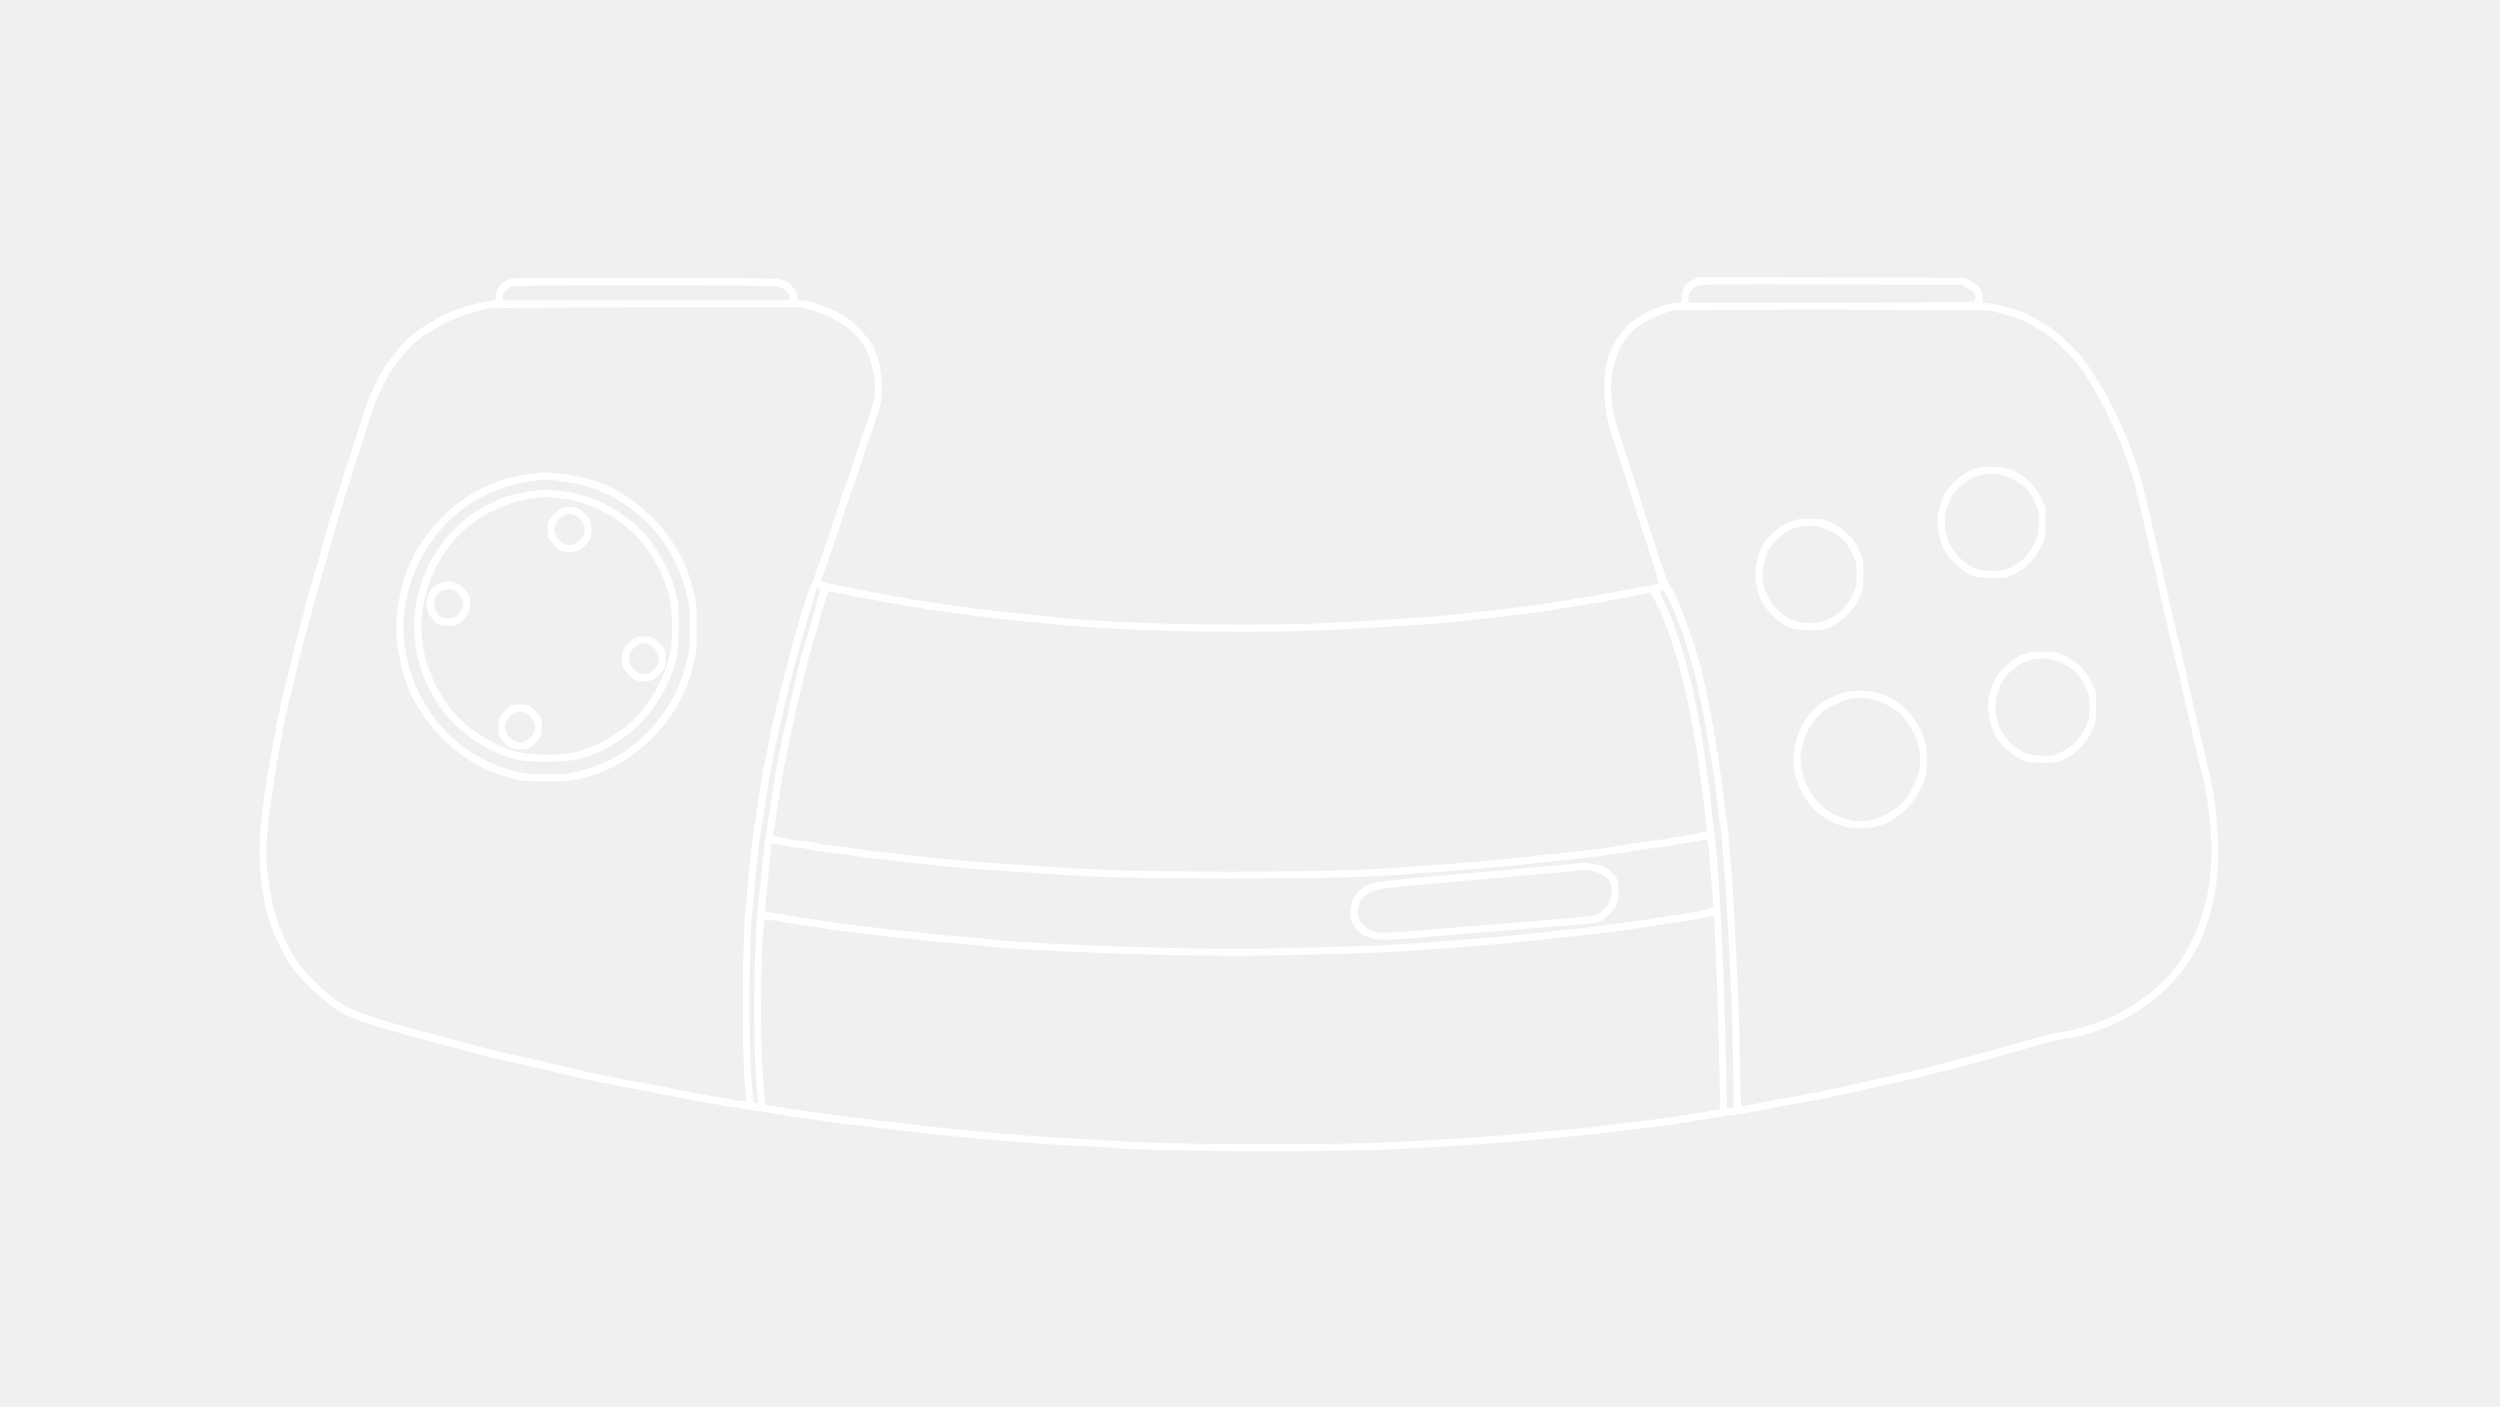
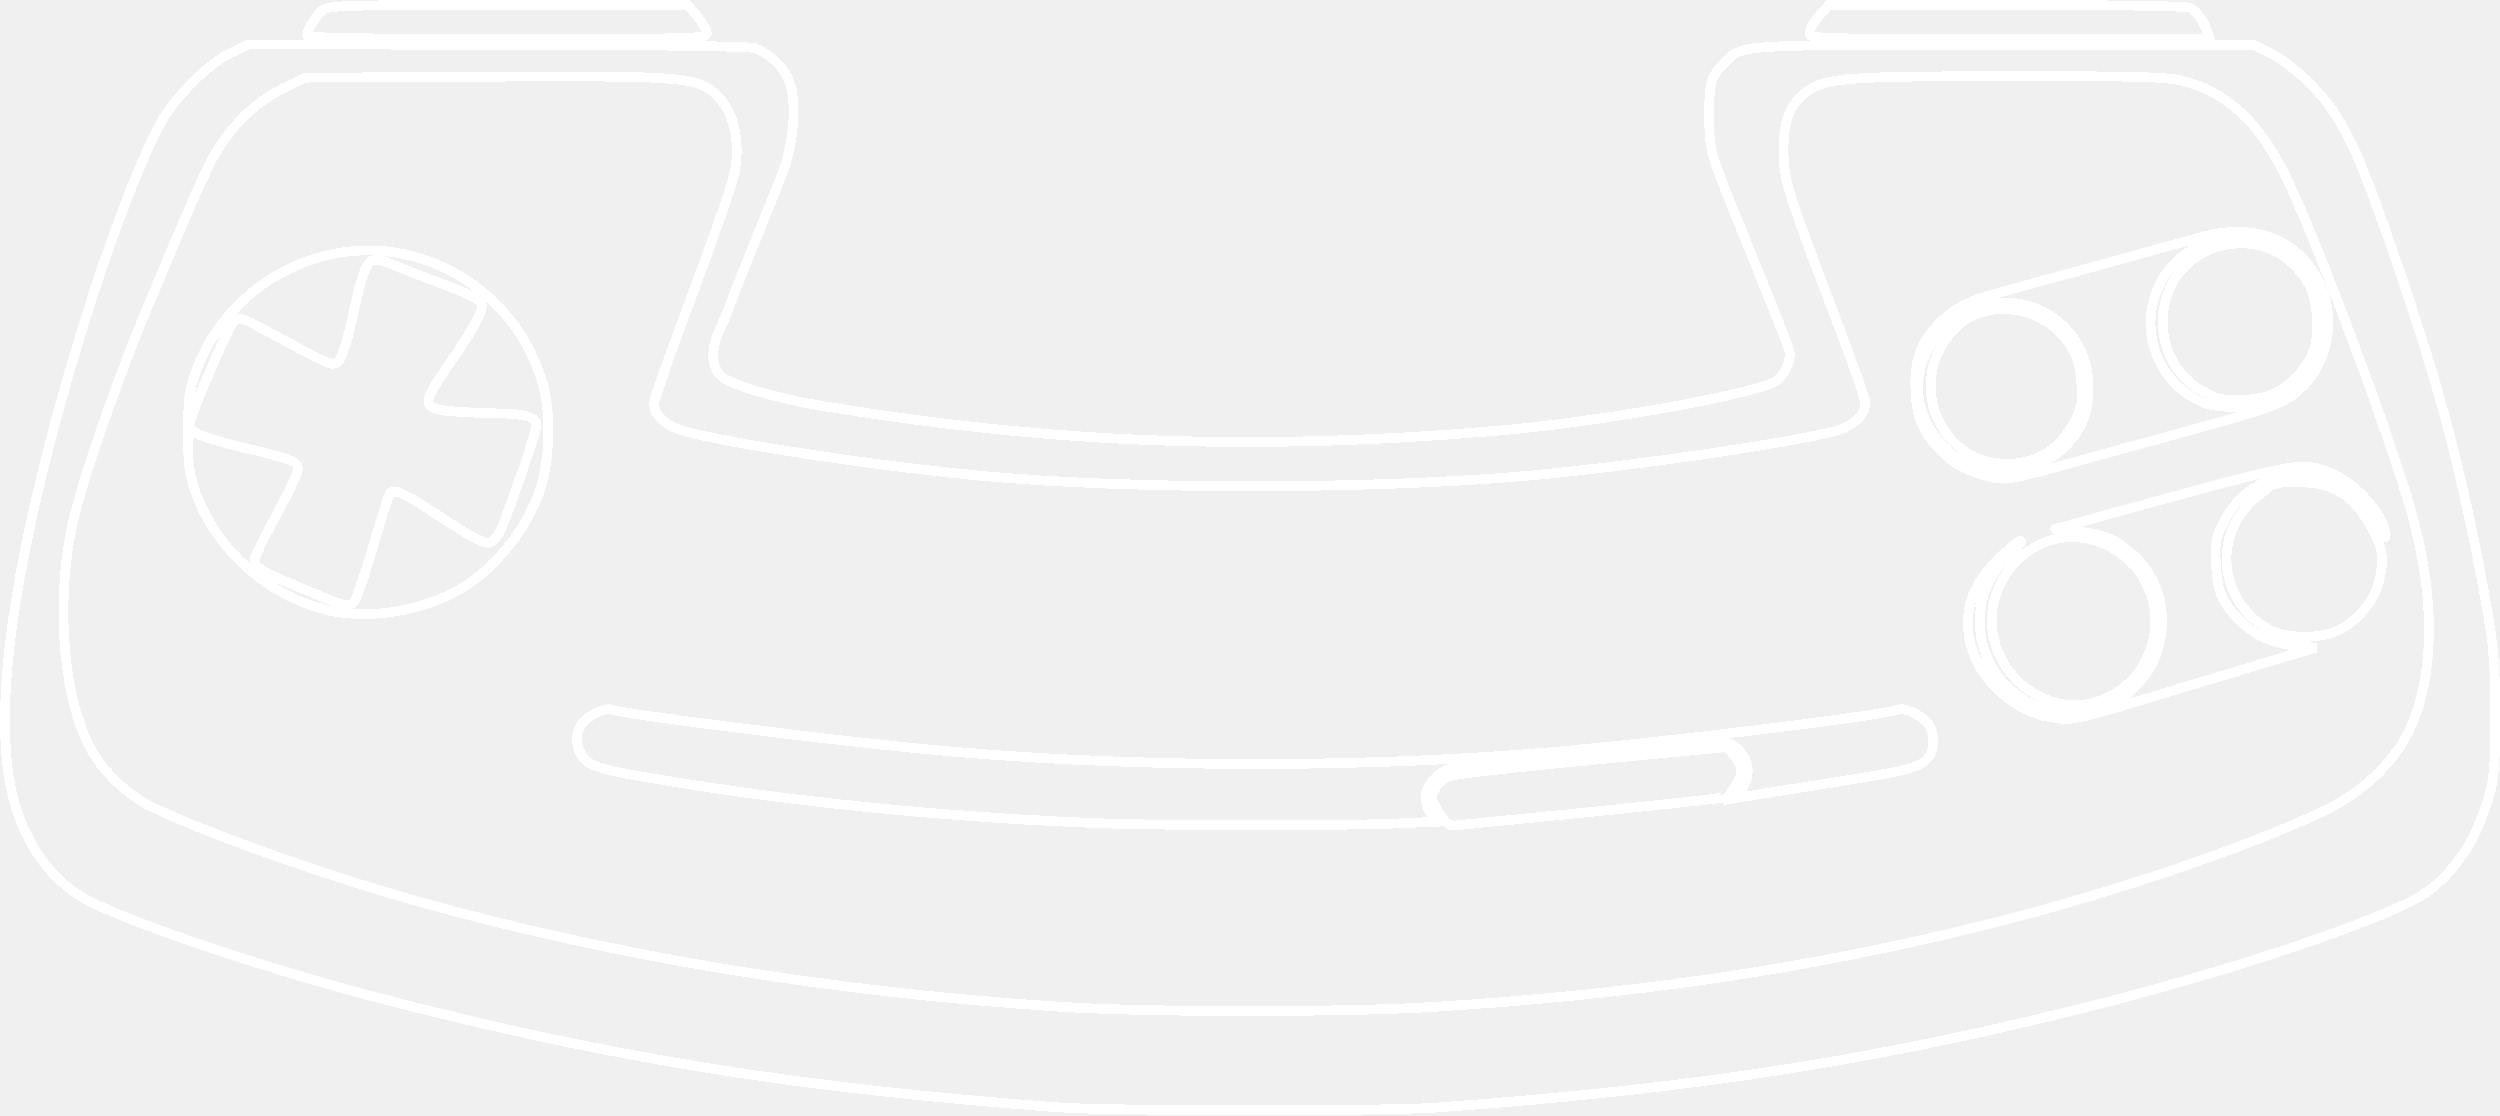
- <svg xmlns="http://www.w3.org/2000/svg" version="1.0" width="640" height="360" viewBox="0 0 480 270">
-   <g style="fill:#fff">
-     <path d="M2998 9179c-80-13-148-81-148-148v-37l-72-12c-160-25-372-98-468-160-14-9-52-31-84-49-99-56-173-122-278-248-85-103-111-142-174-270-40-82-84-188-97-235-14-47-58-184-99-305s-94-278-116-350c-106-335-121-384-137-445-9-36-45-159-80-275-35-115-74-248-85-295-12-47-37-138-56-203-19-64-50-181-68-260-19-78-52-214-75-302s-50-214-62-279c-11-66-22-122-24-126-2-3-24-125-49-270-85-500-96-753-47-1047 40-233 91-372 220-592 83-142 344-382 502-462 130-65 355-133 914-274 55-14 183-48 285-75s217-54 255-61c39-6 185-38 325-71 370-86 452-103 785-164 165-30 352-66 415-79 206-45 1208-198 1535-235 94-10 229-26 300-34 421-50 612-69 985-101 228-19 530-39 670-45s307-15 370-21c333-30 1769-38 2411-14 400 15 1113 61 1384 90 77 8 205 19 285 25s228 22 330 35 214 27 250 30c120 11 444 56 620 85 96 16 228 36 294 45 65 9 173 27 240 41 66 13 201 38 298 54 186 32 433 82 615 126 59 14 186 41 282 60 171 33 887 219 1211 314 91 26 196 51 233 54 118 11 326 74 469 141 194 90 377 223 508 367 183 202 286 410 351 708 38 177 48 395 29 638-15 194-37 323-99 567-26 105-57 231-68 280-39 173-123 531-164 695-78 321-89 367-139 590-28 124-66 288-85 365s-41 169-49 205c-20 88-61 253-80 318-93 323-308 759-493 996-60 77-212 223-288 277-77 55-224 135-280 153-125 39-191 56-263 67l-77 12v46c0 62-25 95-99 134l-61 32-1184 3-1185 2-53-26c-63-30-93-78-93-147v-44l-60-7c-66-8-91-15-200-58-107-42-205-111-267-188-124-154-169-304-160-532 7-160 26-253 90-433 13-38 66-198 117-355 50-157 135-413 187-569 60-178 91-287 85-293-5-5-40-13-78-19-38-5-123-20-189-33-163-32-275-52-435-76-74-11-175-28-225-36-135-23-622-81-970-114-182-18-905-61-1180-70-680-23-1683-2-2160 45-82 8-274 26-425 40-372 35-856 102-1255 175-312 57-515 98-524 106-3 2 5 25 16 52 11 26 28 70 37 97 9 28 51 149 93 270 41 121 87 254 100 295s33 95 43 120c11 25 47 131 81 235 34 105 68 203 76 219s23 57 33 90c10 34 28 88 39 120 29 83 29 264 0 379-36 144-75 211-186 317-85 82-111 101-198 142-112 52-255 98-308 98-33 0-35 2-41 43-11 70-88 131-178 143-58 7-2306 10-2350 3zm12922-78c77-40 93-65 74-115-6-14-127-16-1275-16h-1269v30c0 49 27 90 73 111 41 18 79 19 1197 16l1155-2zm-10569 9c62-17 104-51 107-88l3-32H2910v23c1 35 24 68 61 88 32 17 96 18 1189 19 744 0 1168-4 1191-10zm308-206c47-14 131-46 186-72 132-62 249-170 300-276 69-145 94-334 60-451-25-85-56-178-80-235-13-30-48-134-79-230s-65-195-76-220c-10-25-30-79-43-120s-59-174-100-295c-42-121-84-242-93-270-9-27-25-69-35-93-11-23-19-51-19-62s-9-27-19-37c-38-35-242-747-347-1206-62-274-102-484-134-702-11-82-25-168-30-190-16-74-49-349-60-500-6-82-15-179-20-215-29-213-34-1269-7-1530 8-80 14-146 12-148-4-5-452 68-565 93-63 14-250 49-415 79-333 61-415 78-785 164-140 33-286 65-325 71-38 7-153 34-255 61s-230 61-285 75c-559 141-784 209-914 274-156 79-392 295-472 433-129 219-180 358-220 591-34 202-37 332-13 567 13 134 99 673 109 690 2 4 13 60 24 126 12 65 39 191 62 279s56 224 75 302c18 79 49 196 68 260 19 65 44 156 56 203 11 47 50 180 85 295 35 116 71 239 80 275 16 61 31 110 137 445 22 72 75 229 116 350s85 258 99 305c13 47 57 153 97 235 60 122 91 170 163 257 90 109 183 193 257 230 22 11 53 29 67 39 81 57 309 140 464 169 22 4 658 8 1414 9l1373 1zm10467-4c58-11 151-35 249-66 55-18 202-98 280-152 70-50 200-175 261-252 179-228 398-671 490-992 19-65 60-230 80-318 8-36 30-128 49-205s57-241 85-365c50-223 61-269 139-590 41-164 125-522 164-695 11-49 42-175 68-280 62-244 84-373 100-568 17-226 8-399-30-577-47-217-99-349-211-530-121-197-357-394-618-515-143-67-351-130-469-141-37-3-142-28-233-54-324-95-1040-281-1211-314-96-19-223-46-282-60-176-42-426-94-589-121-84-14-233-41-330-60s-183-35-191-35c-11 0-15 74-20 438-6 383-16 606-57 1352-9 176-48 635-55 660-3 8-11 71-19 140-48 399-138 911-210 1190-70 272-235 695-286 733-15 12-121 321-310 907-51 157-104 317-117 355-59 167-82 268-90 402-15 250 92 486 269 596 88 54 218 107 298 120 59 10 2739 7 2796-3zM5714 6412c-13-43-33-113-45-157-11-44-40-141-64-215s-60-202-79-285c-131-546-188-820-221-1055-9-58-22-139-30-180-16-81-50-342-60-455-3-38-10-101-15-140-61-448-72-1346-24-1832 6-60 6-62-15-56-11 3-21 10-21 15 0 6-7 85-17 177-27 280-23 1251 7 1471 5 36 14 133 20 215 11 151 44 426 60 500 5 22 19 108 30 190 66 458 214 1084 396 1678 35 114 64 209 64 211s9 2 19-1c18-5 18-7-5-81zm7584-59c104-220 209-554 267-853 78-404 115-631 151-930 8-69 16-132 19-140 7-25 46-484 55-660 41-740 51-968 56-1341l7-426-29-6c-16-3-30-5-30-4-1 1-7 232-13 512-18 815-63 1632-106 1920-8 55-20 152-25 215-6 63-19 167-30 230-10 63-21 140-25 170-11 97-74 442-101 555-82 337-159 578-239 740-62 126-65 144-29 145 6 0 38-57 72-127zm-7088 42c417-77 896-144 1280-180 151-14 343-32 425-40 83-8 331-24 553-35 446-22 1185-27 1667-10 275 9 998 52 1180 70 348 33 835 91 970 114 50 8 151 25 225 36 176 26 468 79 587 105 19 4 29-11 92-139 143-290 277-803 355-1361 8-60 22-157 30-215s20-156 26-219c6-62 12-118 13-124 2-12-301-66-548-97-88-12-212-29-275-40-144-23-327-46-490-60-69-6-177-17-240-25-156-20-642-62-930-80-129-8-293-19-365-25-285-21-1005-32-1705-27-605 5-779 10-1130 31-634 39-1009 66-1075 76-33 5-121 14-195 20s-160 15-190 20-109 14-175 20-126 13-134 16c-8 2-107 16-221 29s-236 31-271 40c-35 8-83 15-107 15s-73 6-110 14-84 17-104 21c-42 7-41-7-12 145 7 41 20 122 29 180 33 235 90 509 221 1055 19 83 55 211 79 285s51 164 60 200 30 109 47 163c29 96 31 99 57 93 14-3 186-35 381-71zm7438-2352c13-153 23-287 22-299 0-19-14-23-137-47-76-14-181-31-233-37s-147-20-210-30c-144-24-556-76-715-90-66-6-172-17-235-25-157-20-656-63-930-80-124-8-287-19-363-25-132-10-547-22-1192-35-607-13-2105 39-2448 85-40 5-169 16-287 25-118 8-240 20-270 25s-113 14-185 20c-71 6-155 15-185 20s-129 17-220 26c-90 8-168 18-172 20-3 2-89 16-190 29-101 14-217 32-258 40-41 7-98 17-125 20-78 10-77 8-65 116 6 52 17 157 25 234s17 165 21 196l6 56 47-8c25-4 66-12 91-18s65-11 90-11 74-7 109-15c35-9 157-27 271-40s213-27 221-29c8-3 68-10 134-16s145-15 175-20 116-14 190-20 162-15 195-20c66-10 437-36 1075-76 357-22 520-26 1160-31 729-5 1448 6 1735 27 72 6 236 17 365 25 288 18 774 60 930 80 63 8 171 19 240 25 163 14 346 37 490 60 63 11 187 28 275 40 88 11 234 33 325 49s174 29 185 30c20 1 22-11 43-276zm32-415c0-18 7-170 15-338 14-278 35-1012 35-1221v-86l-192-31c-193-31-445-65-568-77-36-3-148-17-250-30s-250-29-330-35-208-17-285-25c-271-29-984-75-1384-90-635-24-2020-15-2351 14-63 6-230 15-370 21s-442 26-670 45c-373 32-564 51-985 101-71 8-206 24-300 34-93 11-309 40-480 65-170 25-313 45-316 45s-9 37-12 83c-3 45-12 152-18 237-16 201-14 925 3 1130l13 155 50-3c28-1 84-9 125-17s157-26 258-40c101-13 187-27 190-29 4-2 82-12 172-20 91-9 190-21 220-26s114-14 185-20c72-6 155-15 185-20s152-17 270-25c118-9 247-20 287-25 350-47 1840-98 2488-85 602 11 1072 25 1212 35 76 6 239 17 363 25 274 17 773 60 930 80 63 8 169 19 235 25 160 14 571 66 715 90 63 10 174 26 245 35 72 9 166 24 210 34 109 25 105 26 105-11z" style="fill:#fff" transform="matrix(.0216 0 0 -.02217 33.65 256.966)" />
-     <path d="M3145 7485c-310-41-567-167-785-385-173-173-298-389-350-605-60-253-60-429 0-680 46-188 131-351 270-518 184-220 419-370 694-441 117-30 128-31 331-31s214 1 331 31c211 55 355 130 529 276 220 185 368 418 439 692 30 117 31 128 31 331s-1 214-31 331c-71 274-219 507-438 691-217 182-428 273-716 308-137 17-173 17-305 0zm275-60c290-35 518-134 727-317 195-170 329-391 396-652 30-114 32-132 32-301s-2-187-32-301c-37-147-95-280-168-388-191-285-445-466-769-549-114-30-132-32-301-32s-187 2-301 32c-384 98-677 340-853 703-59 122-97 257-116 423-12 101-12 133 0 230 22 175 57 297 125 434 199 403 559 657 1015 718 129 17 112 17 245 0z" style="fill:#fff" transform="matrix(.0216 0 0 -.02217 33.65 256.966)" />
-     <path d="M3155 7335c-140-20-192-34-305-82-289-123-510-343-633-633-124-292-124-618 0-910 82-194 209-359 370-480 135-101 292-179 428-211 87-21 124-24 290-24 226 0 327 19 483 92 112 51 272 162 352 243 81 80 192 240 243 352 73 156 92 257 92 483 0 166-3 203-24 290-48 201-210 468-359 591-217 179-415 264-677 294-110 12-145 11-260-5zm230-55c139-16 231-39 342-86 118-50 153-71 281-166 116-87 227-230 306-393 78-161 101-267 101-470 0-134-4-176-24-260-32-136-110-293-211-427-67-89-99-121-188-188-134-101-291-179-427-211-84-20-126-24-260-24-203 0-309 23-470 101-163 79-306 190-393 306-95 128-116 163-166 281-118 279-118 565 0 844 50 118 71 153 166 280 67 90 165 175 296 257 60 38 237 111 302 126 44 10 198 34 245 39 6 0 51-4 100-9z" style="fill:#fff" transform="matrix(.0216 0 0 -.02217 33.65 256.966)" />
-     <path d="M3425 7188c-32-17-85-71-101-100-17-32-19-130-3-161 17-32 70-87 101-103 15-8 52-14 83-14s68 6 83 14c31 16 84 71 101 103 16 31 14 129-3 161-16 31-71 84-103 101-28 14-132 14-158-1zm143-68c40-25 72-75 72-115 0-63-72-135-135-135s-135 72-135 135 72 135 135 135c17 0 45-9 63-20zM2368 6546c-58-21-86-43-107-84-46-90-32-178 39-247 37-36 46-39 104-43 82-5 126 10 163 56 46 57 53 76 53 140 0 55-3 65-39 110-30 37-52 54-87 66-57 19-77 19-126 2zm110-67c37-13 82-75 82-113 0-34-20-74-55-106-21-20-37-25-80-25-60 0-89 19-111 72-48 112 48 213 164 172zM4085 6068c-32-17-85-71-101-100-17-32-19-130-3-161 17-32 70-87 101-103 15-8 52-14 83-14s68 6 83 14c31 16 84 71 101 103 16 31 14 129-3 161-16 31-71 84-103 101-28 14-132 14-158-1zm143-68c40-25 72-75 72-115 0-63-72-135-135-135s-135 72-135 135 72 135 135 135c17 0 45-9 63-20zM2985 5478c-32-17-85-71-101-100-17-32-19-130-3-161 17-32 70-87 101-103 15-8 52-14 83-14s68 6 83 14c31 16 84 71 101 103 16 31 14 129-3 161-16 31-71 84-103 101-28 14-132 14-158-1zm143-68c40-25 72-75 72-115 0-63-72-135-135-135s-135 72-135 135 72 135 135 135c17 0 45-9 63-20zM15997 7531c-70-23-124-58-196-125-67-64-107-143-127-251-15-77-15-93 0-176 20-120 67-201 165-286 103-90 155-108 311-108 120 0 128 1 192 32 118 55 201 142 260 269 20 43 23 65 23 179v130l-42 86c-52 106-123 176-233 228-70 32-83 35-185 38-87 2-122-1-168-16zm323-83c108-51 153-94 203-196 41-85 42-89 42-187 0-86-4-108-26-155-55-117-117-182-225-232-63-30-78-33-164-32-118 0-185 24-269 96-118 102-172 251-145 397 24 128 82 213 193 286 113 75 262 84 391 23zM14377 7081c-70-23-124-58-196-125-67-64-107-143-127-251-15-77-15-93 0-176 20-120 67-201 165-286 103-90 155-108 311-108 120 0 128 1 192 32 118 55 201 142 260 269 20 43 23 65 23 179v130l-42 86c-52 106-123 176-233 228-70 32-83 35-185 38-87 2-122-1-168-16zm323-83c108-51 153-94 203-196 41-85 42-89 42-187 0-86-4-108-26-155-55-117-117-182-225-232-63-30-78-33-164-32-118 0-185 24-269 96-118 102-172 251-145 397 24 128 82 213 193 286 113 75 262 84 391 23zM16447 5931c-70-23-124-58-196-125-67-64-107-143-127-251-15-77-15-93 0-176 20-120 67-201 165-286 103-90 155-108 311-108 120 0 128 1 192 32 118 55 201 142 260 269 20 43 23 65 23 179v130l-42 86c-52 106-123 176-233 228-70 32-83 35-185 38-87 2-122-1-168-16zm323-83c108-51 153-94 203-196 41-85 42-89 42-187 0-86-4-108-26-155-55-117-117-182-225-232-63-30-78-33-164-32-118 0-185 24-269 96-118 102-172 251-145 397 24 128 82 213 193 286 113 75 262 84 391 23zM14825 5590c-33-9-96-35-140-58-149-75-257-231-291-419-15-88-16-103-2-189 31-185 144-351 296-431 109-58 168-73 287-73 127 0 198 18 296 76 108 63 185 147 244 267 48 97 49 99 53 214 6 144-6 202-65 315-105 200-305 319-533 317-48-1-111-9-145-19zm272-59c91-24 195-80 254-138 54-52 131-193 149-272 8-33 11-88 8-143-5-82-10-98-53-186-58-116-113-177-214-236-174-103-350-102-532 1-128 74-226 220-254 381-13 71-12 88 4 168 35 172 125 299 260 368 146 75 249 90 378 57zM12470 4115c-13-4-193-20-785-71-93-7-213-18-265-23s-237-21-410-35c-176-15-339-34-368-43-60-17-127-64-158-110-11-17-27-58-34-91-33-159 77-280 265-290 44-2 193 5 330 17 138 12 365 30 505 41s368 29 505 40c138 11 327 27 422 34 166 13 174 15 220 45 58 39 109 101 123 150 13 48 13 167-1 194-23 45-84 98-137 117-51 19-179 34-212 25zm172-81c84-27 128-78 128-151 0-86-32-144-108-197-37-26-52-28-219-42-98-8-288-23-423-35-135-11-357-28-495-39-137-10-371-29-519-41-299-25-336-23-419 28-58 35-83 88-74 158 9 65 32 102 82 134 62 39 114 48 455 77 168 14 348 30 400 35s172 16 265 23c575 49 772 67 790 70 28 5 82-3 137-20z" style="fill:#fff" transform="matrix(.0216 0 0 -.02217 33.65 256.966)" />
+ <svg xmlns="http://www.w3.org/2000/svg" version="1.1" id="svg2" width="476.983" height="212.762" viewBox="0 0 476.983 212.762" style="shape-rendering:crispEdges">
+   <defs id="defs6" />
+   <g id="g260" transform="matrix(0.5119034,0,0,0.5119034,-90.86896,14.28832)">
+     <path id="path176" d="m 851.958,-15.668 c 0,-1.248 1.612,-4.105 3.583,-6.35 l 3.583,-4.081 h 66.342 c 40.148,0 67.16,0.437 68.412,1.108 2.372,1.269 5.151,5.207 6.349,8.995 l 0.822,2.598 h -74.546 c -73.336,0 -74.546,-0.037 -74.546,-2.269 z" style="opacity:1;fill:none;fill-opacity:1;stroke:#ffffff;stroke-width:3.626;stroke-miterlimit:4;stroke-dasharray:none;stroke-opacity:1" />
+     <path id="path178" d="m 292.005,-14.611 c 0,-2.32 3.467,-7.896 6.023,-9.686 2.259,-1.582 10.692,-1.802 69.195,-1.802 h 66.622 l 3.548,4.304 c 1.951,2.367 3.548,5.225 3.548,6.35 0,1.937 -3.961,2.046 -74.468,2.046 -51.224,0 -74.468,-0.378 -74.468,-1.212 z" style="opacity:1;fill:none;fill-opacity:1;stroke:#ffffff;stroke-width:3.626;stroke-miterlimit:4;stroke-dasharray:none;stroke-opacity:1" />
+     <path id="path180" d="M 572.559,384.849 C 474.904,377.643 405.743,366.559 319.714,344.326 279.039,333.814 228.713,317.022 211.03,308.061 c -11.926,-6.043 -21.161,-17.135 -26.541,-31.877 -8.582,-23.515 -6.419,-62.31 6.618,-118.711 12.129,-52.472 32.977,-115.272 46.331,-139.562 5.359,-9.747 17.539,-21.961 25.975,-26.048 l 6.621,-3.207 92.858,0.117 c 59.41,0.075 93.962,0.537 95.924,1.283 5.753,2.187 10.841,7.046 12.829,12.25 3.081,8.068 1.744,23.925 -3.014,35.734 -2.033,5.046 -5.168,12.811 -6.966,17.256 -7.976,19.715 -9.447,23.424 -11.441,28.864 -1.164,3.175 -3.198,8.111 -4.519,10.968 -3.21,6.941 -3.158,12.917 0.145,16.708 2.917,3.349 20.414,8.675 37.811,11.51 87.329,14.232 160.711,16.946 251.69,9.309 36.283,-3.046 92.43,-12.902 103.568,-18.182 3.267,-1.549 6.465,-8.246 5.531,-11.582 -0.396,-1.412 -2.245,-6.335 -4.109,-10.938 -1.865,-4.604 -4.994,-12.397 -6.954,-17.318 -1.96,-4.921 -5.051,-12.585 -6.868,-17.029 -11.402,-27.889 -11.855,-29.439 -11.971,-40.986 -0.135,-13.369 0.534,-15.962 5.357,-20.766 7.386,-7.358 2.384,-7.022 104.472,-7.019 l 93.084,0.003 6.437,3.113 c 3.919,1.895 9.607,6.313 14.54,11.294 6.957,7.024 9.524,10.736 15.58,22.53 6.65,12.949 26.189,69.975 34.446,100.528 5.738,21.235 11.319,46.323 15.282,68.695 3.279,18.513 3.687,23.24 3.733,43.295 0.055,23.988 -0.363,26.78 -6.223,41.563 -3.777,9.528 -11.875,19.767 -19.951,25.224 -12.606,8.519 -64.285,26.331 -113.892,39.255 -85.438,22.259 -155.35,33.385 -255.154,40.605 -18.01,1.303 -121.729,1.236 -139.7,-0.09 z m 139.122,-37.458 c 75.459,-4.699 138.852,-14.072 204.354,-30.216 46.009,-11.34 98.218,-28.844 127.323,-42.688 14.309,-6.806 25.942,-17.627 31.808,-29.588 10.124,-20.644 10.206,-51.692 0.226,-84.979 -9.808,-32.715 -34.925,-99.489 -45.923,-122.086 -9.765,-20.064 -21.867,-31.297 -38.343,-35.587 -5.769,-1.502 -16.034,-1.79 -63.5,-1.783 -60.418,0.009 -68.853,0.592 -75.934,5.245 -6.844,4.498 -9.477,10.772 -9.423,22.455 0.051,11.102 1.092,14.438 19.958,63.973 5.782,15.183 10.513,28.751 10.513,30.151 0,4.351 -4.311,8.48 -10.755,10.302 -15.474,4.374 -76.586,13.343 -113.935,16.721 -59.085,5.344 -150.19,5.345 -206.086,0.002 -36.411,-3.48 -83.678,-10.466 -106.6,-15.754 -9.149,-2.111 -14.05,-6.025 -14.05,-11.222 0,-1.447 6.462,-19.799 14.36,-40.782 7.898,-20.983 14.96,-41.45 15.693,-45.483 2.453,-13.489 -1.345,-25.744 -9.55,-30.815 -7.253,-4.482 -15.593,-4.933 -84.642,-4.571 l -65.871,0.345 -8.764,4.332 c -10.214,5.049 -19.323,14.088 -25.606,25.409 -2.199,3.962 -7.705,16.036 -12.236,26.831 -4.531,10.795 -9.459,22.485 -10.95,25.977 -10.531,24.657 -23.848,62.283 -28.314,80 -7.331,29.084 -5.056,66.061 5.326,86.549 4.382,8.647 13.628,17.821 22.364,22.189 18.782,9.392 65.018,25.897 99.868,35.65 74.143,20.749 154.149,33.87 240.145,39.382 32.955,2.113 104.91,2.132 138.545,0.038 z" style="opacity:1;fill:none;fill-opacity:1;stroke:#ffffff;stroke-width:3.626;stroke-miterlimit:4;stroke-dasharray:none;stroke-opacity:1" />
+     <path id="path182" d="m 591.609,279.071 c -52.361,-1.807 -108.599,-6.995 -154.936,-14.293 -36.884,-5.809 -40.482,-6.842 -42.985,-12.336 -1.754,-3.85 -1.534,-7.44 0.646,-10.552 2.089,-2.982 8.698,-6.183 11.041,-5.347 4.861,1.733 73.886,10.504 113.498,14.423 72.772,7.199 158.697,7.823 233.795,1.699 40.038,-3.265 125.535,-13.67 132.548,-16.131 2.35,-0.825 8.957,2.38 11.041,5.356 2.337,3.336 2.428,8.964 0.197,12.149 -2.95,4.211 -6.854,5.203 -42.27,10.734 -12.337,1.927 -24.185,3.806 -26.329,4.177 l -3.899,0.674 2.456,-3.122 c 3.681,-4.68 3.287,-10.818 -0.956,-14.883 -3.328,-3.188 -3.646,-3.252 -12.989,-2.609 -11.779,0.81 -88.994,8.605 -94.078,9.496 -4.557,0.799 -9.595,6.518 -9.595,10.891 0,1.771 1.014,4.508 2.253,6.084 l 2.253,2.864 -17.446,0.755 c -16.291,0.705 -83.522,0.687 -104.246,-0.028 z" style="opacity:1;fill:none;fill-opacity:1;stroke:#ffffff;stroke-width:3.626;stroke-miterlimit:4;stroke-dasharray:none;stroke-opacity:1" />
+     <path id="path184" d="m 714.238,275.594 c -3.826,-5.521 -3.904,-7.416 -0.469,-11.409 2.51,-2.918 3.739,-3.219 21.124,-5.165 10.152,-1.137 33.701,-3.51 52.33,-5.273 l 33.871,-3.206 2.732,3.176 c 3.403,3.956 3.466,7.539 0.208,11.839 -1.388,1.832 -2.586,3.446 -2.661,3.587 -0.167,0.311 -46.878,5.277 -73.745,7.84 -10.709,1.022 -21.898,2.145 -24.863,2.496 -5.237,0.62 -5.481,0.509 -8.526,-3.884 z" style="opacity:1;fill:none;fill-opacity:1;stroke:#ffffff;stroke-width:3.626;stroke-miterlimit:4;stroke-dasharray:none;stroke-opacity:1" />
+     <path id="path186" d="m 941.92,239.43 c -15.75,-2.656 -29.179,-16.527 -30.751,-31.764 -1.044,-10.111 2.207,-18.212 10.757,-26.814 3.945,-3.969 7.859,-7.216 8.697,-7.216 0.839,0 -0.907,2.232 -3.878,4.961 -21.71,19.932 -10.514,54.824 18.978,59.146 7.459,1.093 19.611,-2.648 25.793,-7.939 14.918,-12.769 15.938,-36.45 2.147,-49.853 -6.749,-6.56 -12.157,-8.93 -22.415,-9.827 -4.762,-0.416 -8.248,-0.835 -7.747,-0.931 0.502,-0.096 8.555,-2.283 17.895,-4.86 73.394,-20.25 73.165,-20.205 83.848,-16.39 9.925,3.544 21.457,16.407 21.457,23.934 0,1.171 -1.59,-1.052 -3.533,-4.94 -5.862,-11.732 -15.784,-17.914 -28.795,-17.944 -12.147,-0.028 -22.727,6.829 -28.387,18.397 -2.739,5.599 -3.021,7.281 -2.55,15.219 0.591,9.964 2.201,13.845 8.373,20.191 5.839,6.003 12.341,9.03 21.295,9.917 l 7.619,0.754 -20.782,6.196 c -11.43,3.408 -25.458,7.63 -31.173,9.382 -37.771,11.584 -38.618,11.771 -46.851,10.383 z" style="opacity:1;fill:none;fill-opacity:1;stroke:#ffffff;stroke-width:3.626;stroke-miterlimit:4;stroke-dasharray:none;stroke-opacity:1" />
+     <path id="path188" d="m 946.782,234.661 c -20.945,-3.795 -32.737,-25.568 -23.984,-44.283 8.452,-18.07 29.327,-23.606 45.165,-11.978 13.676,10.04 16.871,28.236 7.542,42.946 -5.875,9.264 -18.579,15.153 -28.723,13.315 z" style="opacity:1;fill:none;fill-opacity:1;stroke:#ffffff;stroke-width:3.626;stroke-miterlimit:4;stroke-dasharray:none;stroke-opacity:1" />
+     <path id="path190" d="m 1024.536,207.267 c -15.227,-6.917 -21.698,-25.894 -13.786,-40.431 1.849,-3.397 5.194,-7.54 7.432,-9.206 2.239,-1.666 4.388,-3.467 4.777,-4.001 0.389,-0.534 0.908,-0.893 1.155,-0.798 0.246,0.095 1.364,-0.178 2.484,-0.608 1.12,-0.43 5.598,-0.58 9.951,-0.334 10.924,0.617 17.591,4.777 23.612,14.731 5.282,8.732 6.067,12.609 4.29,21.17 -1.609,7.75 -7.894,15.576 -15.444,19.231 -6.428,3.112 -17.908,3.227 -24.471,0.246 z" style="opacity:1;fill:none;fill-opacity:1;stroke:#ffffff;stroke-width:3.626;stroke-miterlimit:4;stroke-dasharray:none;stroke-opacity:1" />
+     <path id="path192" d="m 1004.5,120.593 c -2.144,-0.543 -6.029,-2.485 -8.632,-4.315 -14.106,-9.914 -16.46,-30.852 -4.943,-43.968 9.558,-10.886 28.141,-12.733 38.891,-3.866 7.344,6.058 10.368,11.638 11.098,20.475 0.367,4.44 0.095,10.003 -0.615,12.62 -1.613,5.937 -8.257,13.748 -14.333,16.847 -5.224,2.665 -15.491,3.721 -21.465,2.207 z" style="opacity:1;fill:none;fill-opacity:1;stroke:#ffffff;stroke-width:3.626;stroke-miterlimit:4;stroke-dasharray:none;stroke-opacity:1" />
+     <path id="path194" d="m 916.035,148.931 c -7.079,-2.239 -11.152,-4.708 -15.748,-9.547 -6.063,-6.384 -8.224,-11.433 -8.812,-20.588 -0.642,-9.995 0.996,-16.339 5.866,-22.724 5.504,-7.217 12.105,-11.319 22.936,-14.254 8.744,-2.37 55.08,-15.114 77.69,-21.368 19.82,-5.482 36.149,0.811 44.059,16.978 6.369,13.017 3.13,30.523 -7.35,39.724 -6.051,5.313 -10.542,7.015 -38.978,14.779 -13.97,3.814 -33.193,9.106 -42.718,11.76 -27.957,7.79 -28.595,7.881 -36.945,5.24 z m 18.948,-2.712 c 7.541,-2.359 15.216,-9.277 18.626,-16.79 3.395,-7.478 3.071,-19.514 -0.731,-27.144 -9.908,-19.883 -36.869,-23.578 -51.697,-7.085 -11.793,13.117 -11.691,29.843 0.262,42.796 8.713,9.442 20.447,12.319 33.54,8.223 z m 91.083,-24.964 c 4.857,-2.552 12.25,-9.922 14.694,-14.649 4.648,-8.988 3.027,-25.357 -3.337,-33.701 -6.111,-8.012 -13.053,-11.55 -23.893,-12.178 -8.507,-0.492 -9.76,-0.262 -16.408,3.011 -24.465,12.047 -23.986,46.513 0.809,58.141 6.025,2.826 22.254,2.466 28.134,-0.624 z" style="opacity:1;fill:none;fill-opacity:1;stroke:#ffffff;stroke-width:3.626;stroke-miterlimit:4;stroke-dasharray:none;stroke-opacity:1" />
+     <path id="path196" d="m 921.763,144.689 c -7.1,-0.926 -11.5,-3.131 -16.342,-8.188 -11.086,-11.579 -11.069,-29.351 0.04,-41.373 11.823,-12.795 34.861,-9.444 44.16,6.423 2.393,4.084 3.266,7.337 3.651,13.615 0.454,7.391 0.162,8.902 -2.81,14.541 -5.823,11.05 -16.423,16.584 -28.7,14.982 z" style="opacity:1;fill:none;fill-opacity:1;stroke:#ffffff;stroke-width:3.626;stroke-miterlimit:4;stroke-dasharray:none;stroke-opacity:1" />
+     <path id="path198" d="m 300.347,199.666 c -22.741,-5.182 -42.297,-22.554 -50.092,-44.502 -2.242,-6.312 -2.666,-9.798 -2.666,-21.936 0,-12.139 0.424,-15.624 2.666,-21.936 8.096,-22.792 27.67,-39.728 51.528,-44.583 35.081,-7.138 70.348,15.775 78.651,51.099 2.475,10.528 1.7,27.154 -1.732,37.17 -4.95,14.447 -16.798,29.145 -29.49,36.583 -13.914,8.154 -34.016,11.488 -48.864,8.105 z m 8.792,-2.8 c 0.851,-0.539 4.085,-9.652 7.187,-20.25 3.102,-10.598 5.943,-19.76 6.314,-20.361 1.455,-2.354 5.14,-0.692 19.49,8.792 9.21,6.087 15.831,9.723 17.318,9.51 1.443,-0.206 3.241,-2.049 4.489,-4.603 2.879,-5.89 13.505,-36.767 13.505,-39.243 0,-3.233 -3.764,-4.402 -14.645,-4.546 -5.598,-0.074 -13.555,-0.464 -17.683,-0.866 -10.002,-0.974 -10.25,-2.782 -2.022,-14.783 12.123,-17.683 15.025,-23.056 13.745,-25.448 -0.712,-1.331 -5.854,-3.937 -13.087,-6.635 -6.552,-2.444 -14.939,-5.685 -18.638,-7.202 -10.994,-4.511 -10.744,-4.824 -16.667,20.885 -2.173,9.432 -3.804,14.13 -5.212,15.009 -2.181,1.362 -2.216,1.347 -25.908,-11.448 -10.616,-5.733 -10.643,-5.74 -12.879,-3.436 -2.149,2.214 -16.315,35.309 -16.315,38.115 0,2.897 4.63,4.861 20.204,8.569 18.55,4.417 20.204,5.09 20.204,8.216 0,1.258 -3.637,8.917 -8.082,17.021 -4.445,8.104 -8.082,15.565 -8.082,16.581 0,2.836 2.215,4.162 18.142,10.864 15.753,6.628 16.242,6.766 18.618,5.26 z" style="opacity:1;fill:none;fill-opacity:1;stroke:#ffffff;stroke-width:3.626;stroke-miterlimit:4;stroke-dasharray:none;stroke-opacity:1" />
  </g>
</svg>
